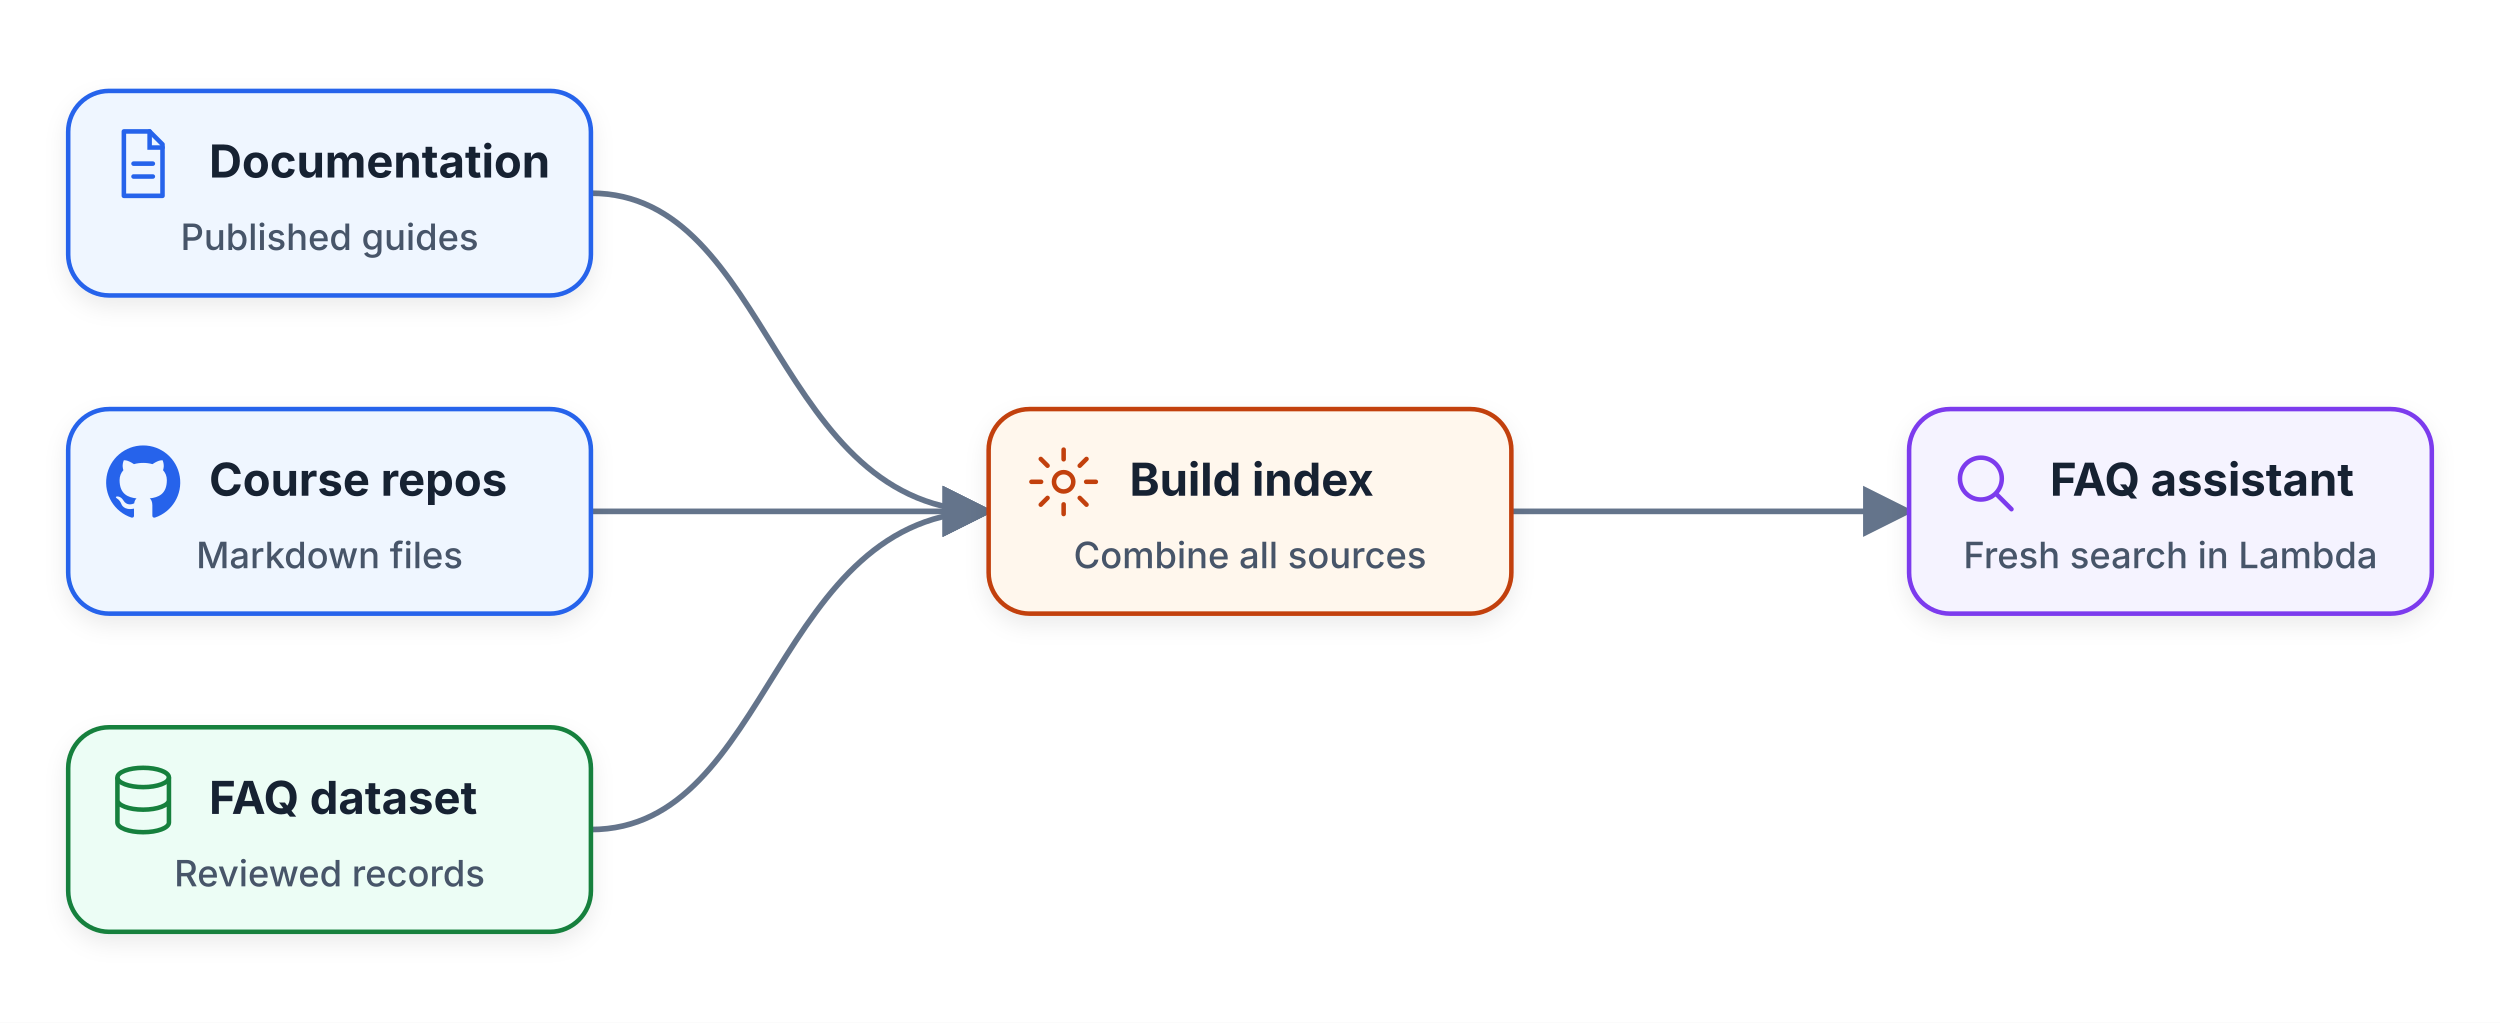
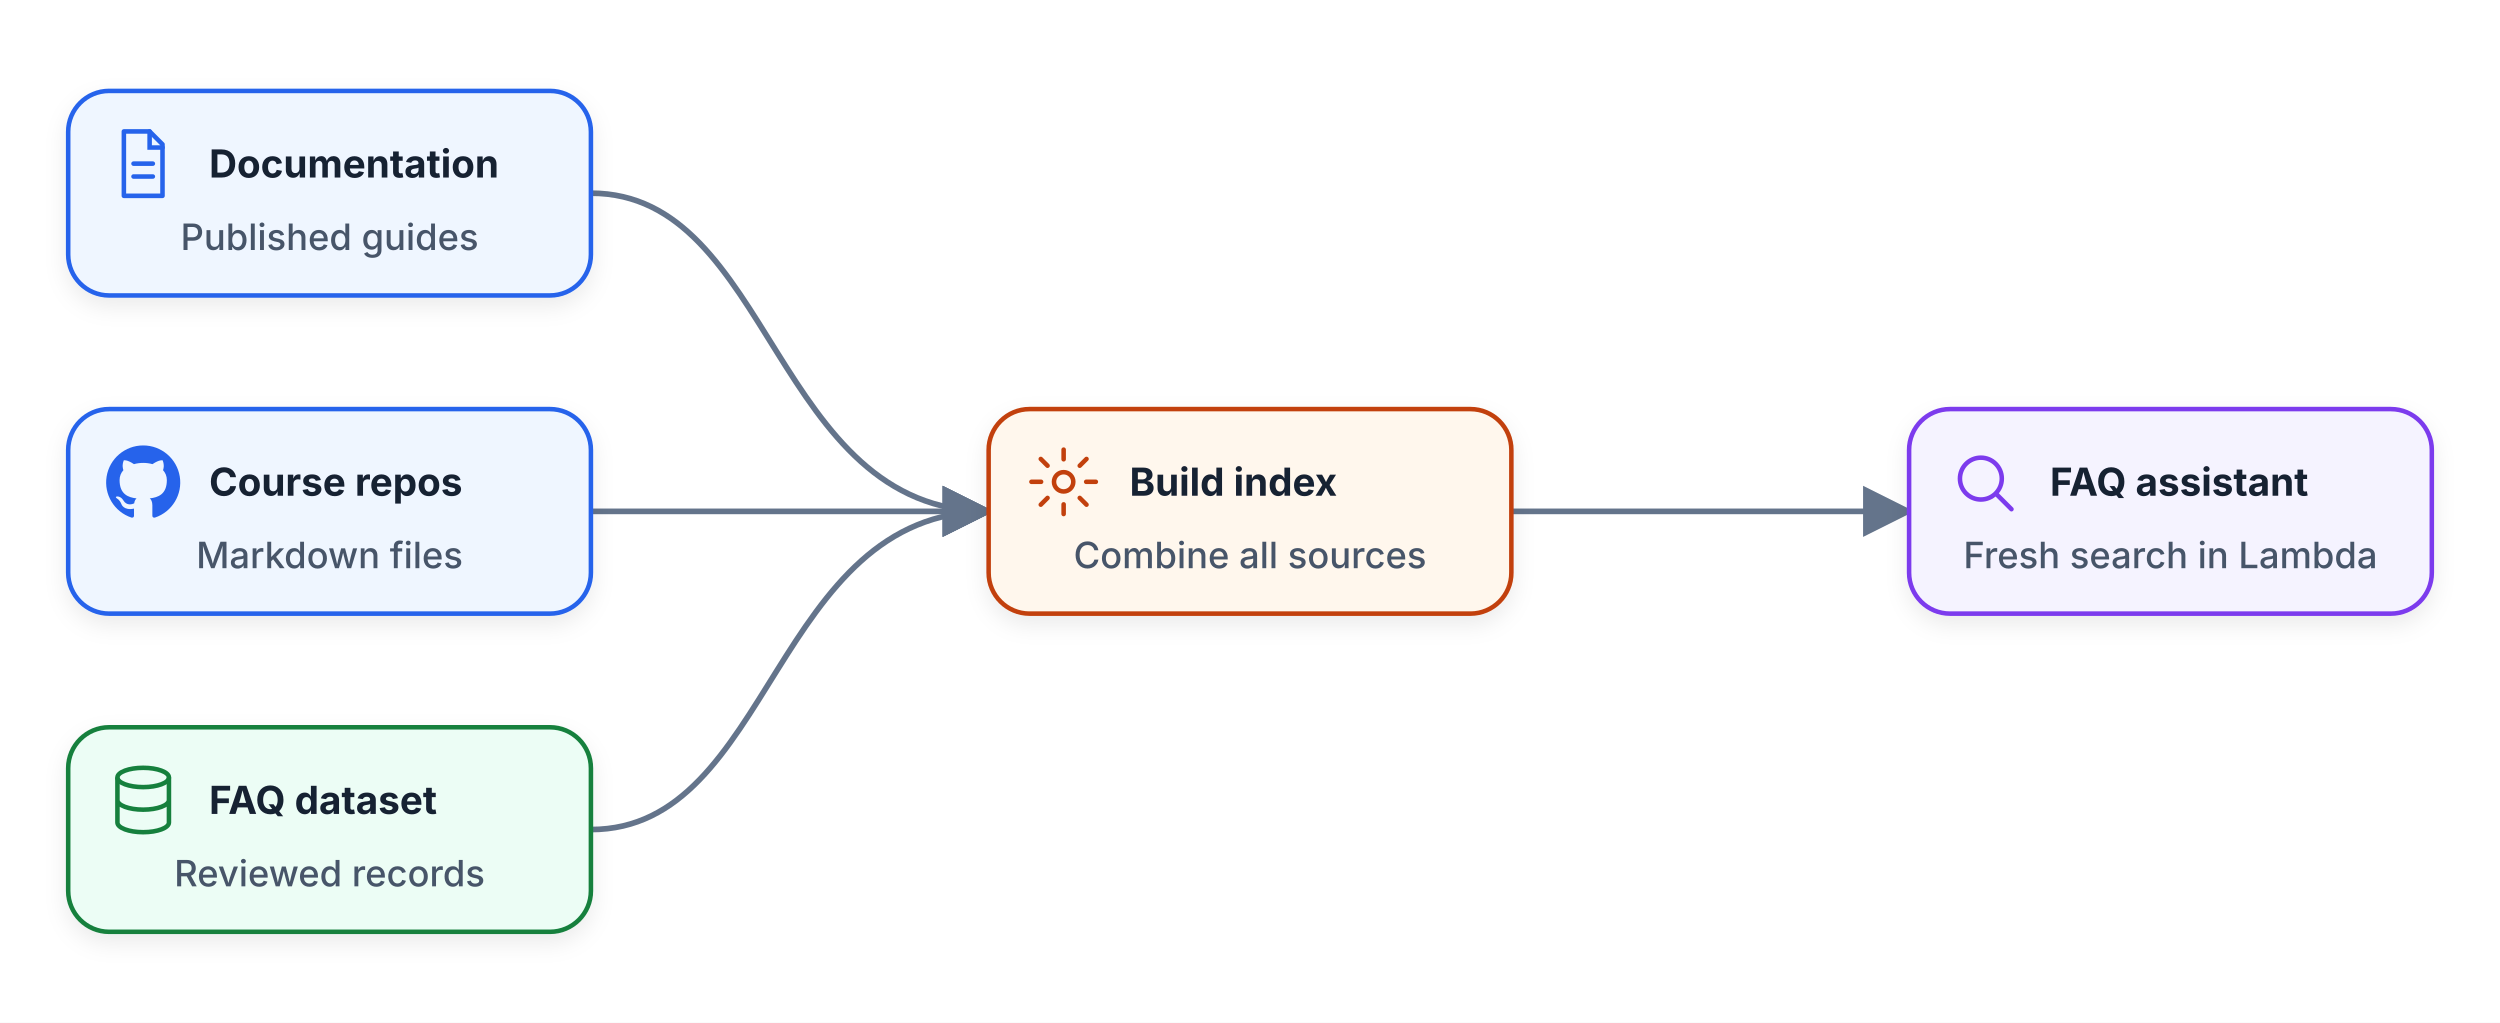
<svg xmlns="http://www.w3.org/2000/svg" width="1100" height="450" viewBox="0 0 1100 450" role="img" aria-labelledby="title desc">
  <defs>
    <filter id="shadow" x="-20%" y="-20%" width="140%" height="150%">
      <feDropShadow dx="0" dy="4" stdDeviation="5" flood-color="#0f172a" flood-opacity="0.08" />
    </filter>
    <marker id="arrow-purple" viewBox="0 0 10 10" refX="9" refY="5" markerWidth="9" markerHeight="9" orient="auto">
      <path d="M0 0 10 5 0 10Z" fill="#7c3aed" />
    </marker>
    <marker id="arrow-blue" viewBox="0 0 10 10" refX="9" refY="5" markerWidth="9" markerHeight="9" orient="auto">
      <path d="M0 0 10 5 0 10Z" fill="#2563eb" />
    </marker>
    <marker id="arrow-amber" viewBox="0 0 10 10" refX="9" refY="5" markerWidth="9" markerHeight="9" orient="auto">
      <path d="M0 0 10 5 0 10Z" fill="#c2410c" />
    </marker>
    <marker id="arrow-green" viewBox="0 0 10 10" refX="9" refY="5" markerWidth="9" markerHeight="9" orient="auto">
      <path d="M0 0 10 5 0 10Z" fill="#15803d" />
    </marker>
    <marker id="arrow-red" viewBox="0 0 10 10" refX="9" refY="5" markerWidth="9" markerHeight="9" orient="auto">
      <path d="M0 0 10 5 0 10Z" fill="#dc2626" />
    </marker>
    <marker id="arrow-gray" viewBox="0 0 10 10" refX="9" refY="5" markerWidth="9" markerHeight="9" orient="auto">
      <path d="M0 0 10 5 0 10Z" fill="#64748b" />
    </marker>
    <symbol id="icon-database" viewBox="0 0 24 24">
      <ellipse cx="12" cy="5" rx="8" ry="3" fill="none" stroke="currentColor" stroke-width="2" />
      <path d="M4 5v7c0 1.66 3.58 3 8 3s8-1.34 8-3V5M4 12v7c0 1.66 3.58 3 8 3s8-1.34 8-3v-7" fill="none" stroke="currentColor" stroke-width="2" />
    </symbol>
    <symbol id="icon-document" viewBox="0 0 24 24">
      <path d="M6 2h8l4 4v16H6Z" fill="none" stroke="currentColor" stroke-width="2" stroke-linejoin="round" />
      <path d="M14 2v5h4M9 12h6M9 16h6" fill="none" stroke="currentColor" stroke-width="2" stroke-linecap="round" />
    </symbol>
    <symbol id="icon-github" viewBox="0 0 24 24">
      <path fill="currentColor" d="M12 .7a11.5 11.5 0 0 0-3.64 22.41c.58.11.79-.25.79-.56v-2.23c-3.22.7-3.9-1.37-3.9-1.37-.53-1.34-1.29-1.7-1.29-1.7-1.05-.72.08-.71.08-.71 1.17.08 1.78 1.2 1.78 1.2 1.04 1.77 2.72 1.26 3.38.96.1-.75.4-1.26.74-1.55-2.57-.29-5.27-1.28-5.27-5.68 0-1.26.45-2.28 1.19-3.09-.12-.29-.52-1.46.11-3.05 0 0 .97-.31 3.16 1.18a10.9 10.9 0 0 1 5.76 0c2.2-1.49 3.16-1.18 3.16-1.18.63 1.59.23 2.76.11 3.05.74.81 1.19 1.83 1.19 3.09 0 4.42-2.71 5.38-5.29 5.67.42.36.79 1.06.79 2.14v3.27c0 .31.21.67.8.56A11.5 11.5 0 0 0 12 .7Z" />
    </symbol>
    <symbol id="icon-search" viewBox="0 0 24 24">
      <circle cx="11" cy="11" r="6.5" fill="none" stroke="currentColor" stroke-width="2" />
      <path d="m16 16 4.5 4.5" fill="none" stroke="currentColor" stroke-width="2" stroke-linecap="round" />
    </symbol>
    <symbol id="icon-settings" viewBox="0 0 24 24">
      <circle cx="12" cy="12" r="3" fill="none" stroke="currentColor" stroke-width="2" />
      <path d="M12 2v3M12 19v3M2 12h3M19 12h3M4.9 4.9 7 7M17 17l2.1 2.1M19.1 4.9 17 7M7 17l-2.1 2.1" fill="none" stroke="currentColor" stroke-width="2" stroke-linecap="round" />
    </symbol>
    <style>
      text { font-family: system-ui, -apple-system, BlinkMacSystemFont, "Segoe UI", sans-serif; fill: #172033; }
      symbol [stroke] { vector-effect: non-scaling-stroke; }
      .node rect { stroke-width: 2; }
      .node-boundary rect { stroke-width: 2; stroke-dasharray: 8 8; }
      .boundary-title { font-size: 16px; font-weight: 750; text-anchor: start; }
-       .node-title { font-size: 20px; font-weight: 750; text-anchor: middle; }
+       .node-title { font-weight: 750; text-anchor: middle; }
      .node-title.icon-copy { text-anchor: start; }
-       .node-subtitle { font-size: 16px; font-weight: 500; fill: #475569; text-anchor: middle; }
-       .eyebrow { font-size: 13px; font-weight: 750; letter-spacing: 1px; fill: #475569; text-anchor: middle; }
+       .node-subtitle { font-weight: 500; fill: #475569; text-anchor: middle; }
+       .eyebrow { font-weight: 750; letter-spacing: 1px; fill: #475569; text-anchor: middle; }
      .mention-icon { font-size: 27px; font-weight: 750; text-anchor: middle; }
      .standalone-mention { font-size: 52px; font-weight: 750; text-anchor: middle; }
      .icon-node-title { font-size: 16px; font-weight: 750; text-anchor: middle; }
      .edge { fill: none; stroke-width: 2.5; stroke-linecap: round; stroke-linejoin: round; }
      .edge-label rect { stroke-width: 2; }
      .edge-label text { font-size: 14px; font-weight: 750; text-anchor: middle; dominant-baseline: central; }
      .divider { stroke: #cbd5e1; stroke-width: 2; stroke-dasharray: 6 8; stroke-linecap: round; }
      .center-annotation { fill: #f1f5f9; stroke: none; }
      .center-title { font-weight: 800; letter-spacing: 0.08em; fill: #334155; text-anchor: middle; }
      .center-detail { font-weight: 600; fill: #475569; text-anchor: middle; }
    </style>
  </defs>
  <rect width="1100" height="450" fill="#ffffff" />
  <path class="edge" d="M260 85C340 85 340 225 435 225" stroke="#64748b" marker-end="url(#arrow-gray)" />
  <path class="edge" d="M260 225L435 225" stroke="#64748b" marker-end="url(#arrow-gray)" />
  <path class="edge" d="M260 365C340 365 340 225 435 225" stroke="#64748b" marker-end="url(#arrow-gray)" />
  <path class="edge" d="M665 225L840 225" stroke="#64748b" marker-end="url(#arrow-gray)" />
  <g class="node node-blue" transform="translate(30 40)" filter="url(#shadow)">
    <rect width="230" height="90" rx="18" fill="#eff6ff" stroke="#2563eb" />
    <use href="#icon-document" x="16" y="15" width="34" height="34" color="#2563eb" />
    <text class="node-title icon-copy" x="62" y="38.12" font-size="17">Documentation</text>
    <text class="node-subtitle" x="115" y="70" font-size="16">Published guides</text>
  </g>
  <g class="node node-blue" transform="translate(30 180)" filter="url(#shadow)">
    <rect width="230" height="90" rx="18" fill="#eff6ff" stroke="#2563eb" />
    <use href="#icon-github" x="16" y="15" width="34" height="34" color="#2563eb" />
    <text class="node-title icon-copy" x="62" y="38.12" font-size="17">Course repos</text>
    <text class="node-subtitle" x="115" y="70" font-size="16">Markdown files</text>
  </g>
  <g class="node node-green" transform="translate(30 320)" filter="url(#shadow)">
    <rect width="230" height="90" rx="18" fill="#ecfdf5" stroke="#15803d" />
    <use href="#icon-database" x="16" y="15" width="34" height="34" color="#15803d" />
    <text class="node-title icon-copy" x="62" y="38.12" font-size="17">FAQ dataset</text>
    <text class="node-subtitle" x="115" y="70" font-size="16">Reviewed records</text>
  </g>
  <g class="node node-amber" transform="translate(435 180)" filter="url(#shadow)">
    <rect width="230" height="90" rx="18" fill="#fff7ed" stroke="#c2410c" />
    <use href="#icon-settings" x="16" y="15" width="34" height="34" color="#c2410c" />
    <text class="node-title icon-copy" x="62" y="38.12" font-size="17">Build index</text>
    <text class="node-subtitle" x="115" y="70" font-size="16">Combine all sources</text>
  </g>
  <g class="node node-purple" transform="translate(840 180)" filter="url(#shadow)">
    <rect width="230" height="90" rx="18" fill="#f5f3ff" stroke="#7c3aed" />
    <use href="#icon-search" x="16" y="15" width="34" height="34" color="#7c3aed" />
    <text class="node-title icon-copy" x="62" y="38.12" font-size="17">FAQ assistant</text>
    <text class="node-subtitle" x="115" y="70" font-size="16">Fresh search in Lambda</text>
  </g>
</svg>
